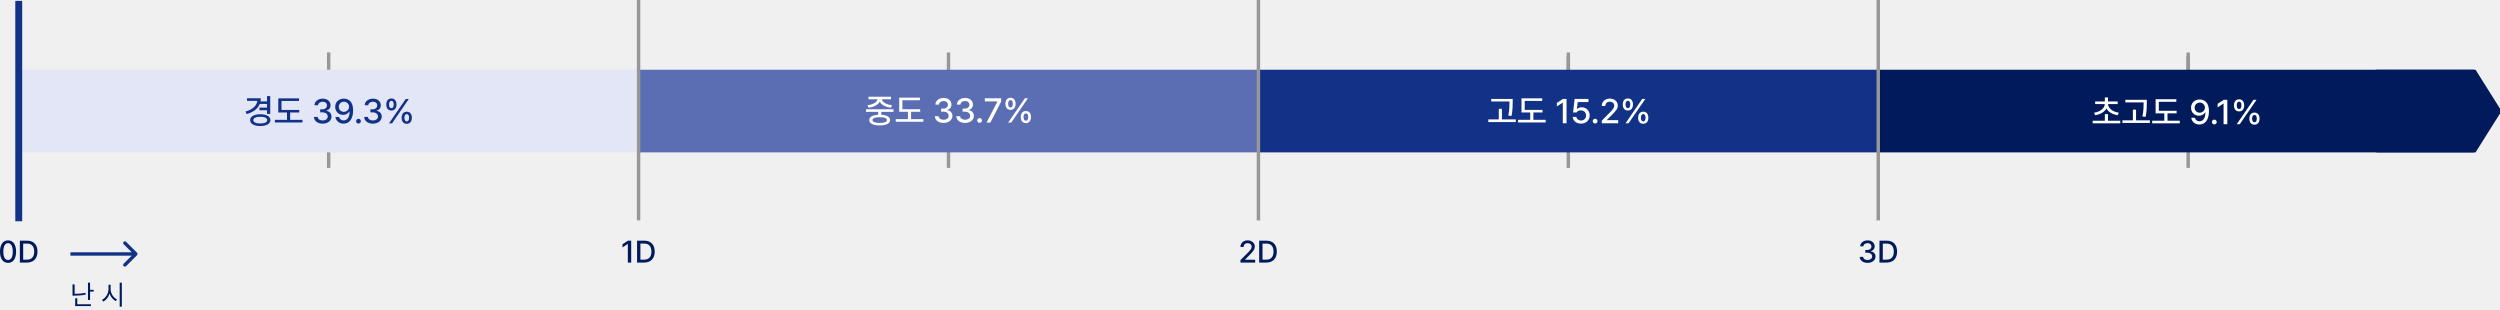
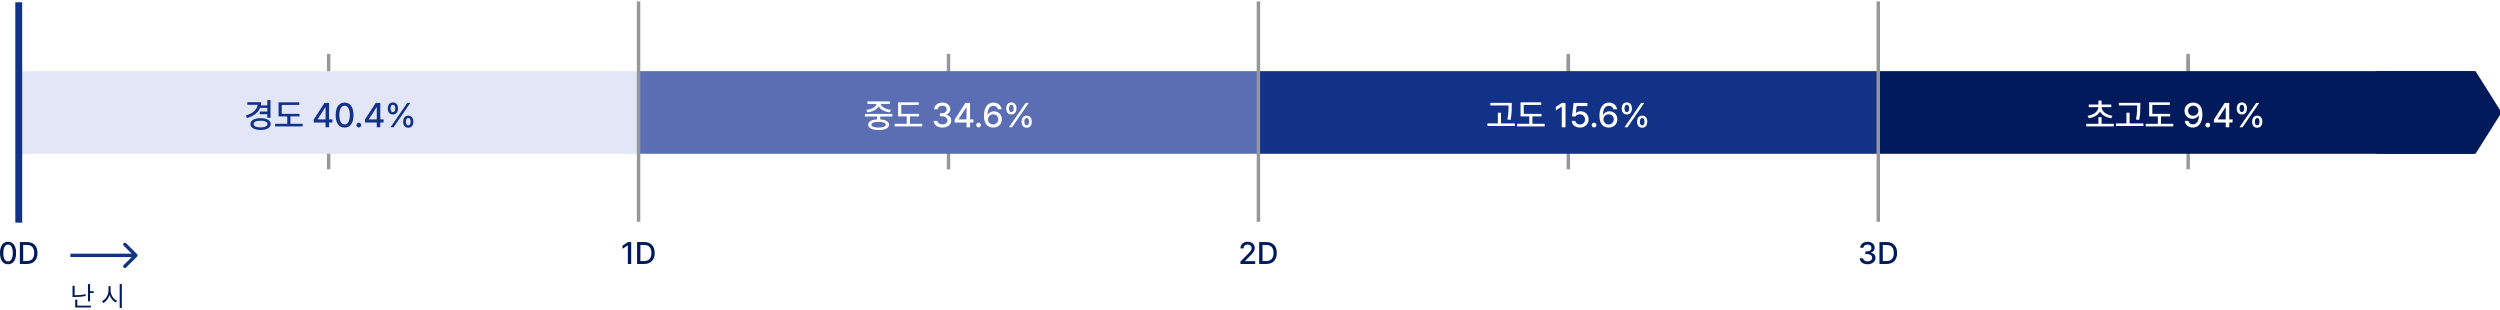
- <svg xmlns="http://www.w3.org/2000/svg" width="727px" height="90px" viewBox="0 0 727 90" version="1.1">
-   <g id="astigmatism" stroke="none" stroke-width="1" fill="none" fill-rule="evenodd">
-     <g id="AGE_80_89" transform="translate(0, -0)">
-       <path d="M21.709,82.708 L21.091,82.708 L21.091,85.971 L21.646,85.971 C22.699,85.971 23.755,85.904 24.932,85.658 L24.862,85.149 C23.727,85.384 22.703,85.447 21.709,85.447 L21.709,82.708 Z M21.865,89.006 L26.442,89.006 L26.442,88.49 L22.476,88.49 L22.476,86.737 L21.865,86.737 L21.865,89.006 Z M25.582,87.23 L26.192,87.23 L26.192,84.805 L27.24,84.805 L27.24,84.273 L26.192,84.273 L26.192,82.208 L25.582,82.208 L25.582,87.23 Z" id="Shape" fill="#001A5B" fill-rule="nonzero" />
-       <path d="M32.161,84.07 L32.161,82.802 L31.551,82.802 L31.551,84.07 C31.543,85.388 30.686,86.718 29.65,87.191 L30.041,87.707 C30.854,87.297 31.539,86.417 31.86,85.368 C32.192,86.358 32.877,87.183 33.671,87.567 L34.046,87.082 C33.021,86.616 32.157,85.341 32.161,84.07 Z M34.805,89.17 L35.423,89.17 L35.423,82.2 L34.805,82.2 L34.805,89.17 Z" id="Shape" fill="#001A5B" fill-rule="nonzero" />
-       <path d="M2.341,76.445 C3.815,76.445 4.678,75.257 4.682,73.171 C4.678,71.098 3.802,69.897 2.341,69.897 C0.876,69.897 -1.73433206e-14,71.098 -1.73433206e-14,73.171 C-1.73433206e-14,75.257 0.867,76.445 2.341,76.445 Z M0.968,73.171 C0.968,71.587 1.483,70.72 2.341,70.715 C3.195,70.72 3.714,71.587 3.714,73.171 C3.714,74.76 3.199,75.609 2.341,75.609 C1.479,75.609 0.964,74.76 0.968,73.171 Z" id="Shape" fill="#001A5B" fill-rule="nonzero" />
-       <path d="M7.842,76.357 C9.782,76.357 10.9,75.151 10.905,73.162 C10.9,71.177 9.782,69.985 7.903,69.985 L5.774,69.985 L5.774,76.357 L7.842,76.357 Z M6.742,75.512 L6.742,70.83 L7.842,70.83 C9.232,70.83 9.945,71.661 9.945,73.162 C9.945,74.667 9.232,75.508 7.789,75.512 L6.742,75.512 Z" id="Shape" fill="#001A5B" fill-rule="nonzero" />
-       <polygon id="Path" fill="#001A5B" fill-rule="nonzero" points="183.552 69.985 182.602 69.985 181.018 71.023 181.018 71.948 182.541 70.953 182.576 70.953 182.576 76.357 183.552 76.357" />
-       <path d="M187.328,76.357 C189.269,76.357 190.387,75.151 190.392,73.162 C190.387,71.177 189.269,69.985 187.39,69.985 L185.26,69.985 L185.26,76.357 L187.328,76.357 Z M186.228,75.512 L186.228,70.83 L187.328,70.83 C188.719,70.83 189.432,71.661 189.432,73.162 C189.432,74.667 188.719,75.508 187.275,75.512 L186.228,75.512 Z" id="Shape" fill="#001A5B" fill-rule="nonzero" />
-       <path d="M360.72,76.357 L365.007,76.357 L365.007,75.53 L362.067,75.53 L362.067,75.477 L363.36,74.165 C364.557,72.991 364.891,72.423 364.9,71.71 C364.891,70.676 364.042,69.897 362.815,69.897 C361.6,69.897 360.712,70.667 360.72,71.833 L361.635,71.833 C361.64,71.155 362.089,70.707 362.798,70.707 C363.466,70.707 363.976,71.107 363.976,71.736 C363.976,72.295 363.629,72.7 362.929,73.426 L360.72,75.653 L360.72,76.357 Z" id="Path" fill="#001A5B" fill-rule="nonzero" />
-       <path d="M368.236,76.357 C370.177,76.357 371.294,75.151 371.299,73.162 C371.294,71.177 370.177,69.985 368.298,69.985 L366.168,69.985 L366.168,76.357 L368.236,76.357 Z M367.137,75.512 L367.137,70.83 L368.236,70.83 C369.627,70.83 370.34,71.661 370.34,73.162 C370.34,74.667 369.627,75.508 368.183,75.512 L367.137,75.512 Z" id="Shape" fill="#001A5B" fill-rule="nonzero" />
-       <path d="M543.097,76.445 C544.418,76.445 545.4,75.666 545.395,74.606 C545.4,73.8 544.893,73.215 544.022,73.092 L544.022,73.048 C544.709,72.876 545.157,72.357 545.148,71.631 C545.157,70.689 544.369,69.897 543.115,69.897 C541.927,69.897 540.967,70.601 540.941,71.639 L541.875,71.639 C541.897,71.063 542.469,70.707 543.106,70.707 C543.779,70.707 544.215,71.103 544.215,71.684 C544.215,72.295 543.709,72.7 542.983,72.696 L542.437,72.696 L542.437,73.488 L542.983,73.488 C543.895,73.492 544.418,73.941 544.418,74.57 C544.418,75.191 543.859,75.609 543.088,75.609 C542.376,75.609 541.822,75.252 541.787,74.694 L540.8,74.694 C540.84,75.736 541.778,76.445 543.097,76.445 Z" id="Path" fill="#001A5B" fill-rule="nonzero" />
-       <path d="M548.616,76.357 C550.557,76.357 551.674,75.151 551.679,73.162 C551.674,71.177 550.557,69.985 548.678,69.985 L546.548,69.985 L546.548,76.357 L548.616,76.357 Z M547.515,75.512 L547.515,70.83 L548.616,70.83 C550.007,70.83 550.72,71.661 550.72,73.162 C550.72,74.667 550.007,75.508 548.563,75.512 L547.515,75.512 Z" id="Shape" fill="#001A5B" fill-rule="nonzero" />
-       <polygon id="Path" fill="#979797" points="95.076 48.826 95.076 15.263 96.077 15.263 96.077 48.826" />
-       <polygon id="Path" fill="#979797" points="275.323 48.826 275.323 15.263 276.325 15.263 276.325 48.826" />
-       <polygon id="Path" fill="#979797" points="455.571 48.826 455.571 15.263 456.572 15.263 456.572 48.826" />
-       <polygon id="Path" fill="#979797" points="635.819 48.826 635.819 15.263 636.82 15.263 636.82 48.826" />
-       <polygon id="Path" fill="#979797" points="456.572 37.303 456.572 16.274 455.571 16.274 455.571 37.303" />
-       <polygon id="Path" fill="#979797" points="636.82 37.303 636.82 16.274 635.819 16.274 635.819 37.303" />
-       <rect id="Rectangle" fill="#001A5B" fill-rule="nonzero" x="546.196" y="20.28" width="173.238" height="24.033" />
-       <path d="M616.566,35.103 L613.008,35.103 L613.008,33.196 L612.088,33.196 L612.088,35.103 L608.548,35.103 L608.548,35.866 L616.566,35.866 L616.566,35.103 Z M608.939,32.776 L609.291,33.499 C610.758,33.269 611.975,32.575 612.543,31.553 C613.115,32.575 614.337,33.269 615.804,33.499 L616.156,32.776 C614.356,32.511 613.061,31.494 613.017,30.262 L615.823,30.262 L615.823,29.509 L613.008,29.509 L613.008,28.336 L612.088,28.336 L612.088,29.509 L609.271,29.509 L609.271,30.262 L612.078,30.262 C612.034,31.494 610.738,32.511 608.939,32.776 Z" id="Shape" fill="#FFFFFF" fill-rule="nonzero" />
-       <path d="M624.292,29.02 L618.043,29.02 L618.043,29.773 L623.364,29.773 L623.364,29.881 C623.359,30.932 623.359,32.174 623.021,33.871 L623.96,33.969 C624.287,32.174 624.287,30.962 624.292,29.881 L624.292,29.02 Z M617.202,35.758 L625.192,35.758 L625.192,34.986 L621.163,34.986 L621.163,31.895 L620.243,31.895 L620.243,34.986 L617.202,34.986 L617.202,35.758 Z" id="Shape" fill="#FFFFFF" fill-rule="nonzero" />
-       <polygon id="Path" fill="#FFFFFF" fill-rule="nonzero" points="632.957 32.218 627.784 32.218 627.784 29.607 632.878 29.607 632.878 28.854 626.855 28.854 626.855 32.961 629.387 32.961 629.387 35.103 625.857 35.103 625.857 35.866 633.876 35.866 633.876 35.103 630.306 35.103 630.306 32.961 632.957 32.961" />
-       <path d="M639.694,28.932 C638.154,28.923 637.152,29.979 637.152,31.328 C637.152,32.683 638.169,33.656 639.44,33.656 C640.203,33.656 640.868,33.294 641.249,32.697 L641.337,32.697 C641.327,34.316 640.687,35.264 639.596,35.269 C638.883,35.264 638.423,34.849 638.276,34.252 L637.211,34.252 C637.382,35.401 638.291,36.208 639.596,36.208 C641.293,36.208 642.364,34.8 642.364,32.316 C642.359,29.724 640.995,28.942 639.694,28.932 Z M638.198,31.309 C638.193,30.497 638.839,29.832 639.694,29.832 C640.559,29.832 641.19,30.531 641.19,31.299 C641.19,32.081 640.53,32.78 639.675,32.776 C638.814,32.78 638.203,32.13 638.198,31.309 Z" id="Shape" fill="#FFFFFF" fill-rule="nonzero" />
-       <path d="M643.929,36.179 C644.306,36.174 644.618,35.866 644.623,35.484 C644.618,35.103 644.306,34.79 643.929,34.79 C643.547,34.79 643.229,35.103 643.234,35.484 C643.229,35.866 643.547,36.174 643.929,36.179 Z" id="Path" fill="#FFFFFF" fill-rule="nonzero" />
-       <polygon id="Path" fill="#FFFFFF" fill-rule="nonzero" points="647.703 29.03 646.647 29.03 644.887 30.184 644.887 31.211 646.579 30.106 646.618 30.106 646.618 36.11 647.703 36.11" />
-       <path d="M651.126,32.394 C652.079,32.404 652.608,31.69 652.613,30.634 C652.608,29.597 652.099,28.879 651.126,28.883 C650.183,28.879 649.63,29.597 649.64,30.634 C649.63,31.685 650.158,32.404 651.126,32.394 Z M650.442,36.11 L651.331,36.11 L656.192,29.03 L655.302,29.03 L650.442,36.11 Z M650.442,30.634 C650.446,30.003 650.671,29.578 651.126,29.568 C651.601,29.563 651.801,29.998 651.801,30.634 C651.801,31.284 651.586,31.705 651.126,31.71 C650.671,31.705 650.446,31.284 650.442,30.634 Z M654.109,34.497 C654.104,35.538 654.632,36.257 655.595,36.257 C656.548,36.257 657.077,35.543 657.081,34.497 C657.077,33.45 656.563,32.732 655.595,32.736 C654.652,32.732 654.104,33.45 654.109,34.497 Z M654.91,34.497 C654.915,33.856 655.145,33.431 655.595,33.421 C656.07,33.421 656.27,33.851 656.27,34.497 C656.27,35.137 656.055,35.563 655.595,35.563 C655.14,35.563 654.915,35.137 654.91,34.497 Z" id="Shape" fill="#FFFFFF" fill-rule="nonzero" />
-       <rect id="Rectangle" fill="#113287" fill-rule="nonzero" x="365.948" y="20.28" width="180.248" height="24.033" />
-       <path d="M439.893,28.761 L433.644,28.761 L433.644,29.514 L438.963,29.514 L438.963,29.622 C438.958,30.673 438.958,31.915 438.621,33.612 L439.56,33.709 C439.888,31.915 439.888,30.702 439.893,29.622 L439.893,28.761 Z M432.803,35.499 L440.792,35.499 L440.792,34.726 L436.763,34.726 L436.763,31.636 L435.844,31.636 L435.844,34.726 L432.803,34.726 L432.803,35.499 Z" id="Shape" fill="#FFFFFF" fill-rule="nonzero" />
-       <polygon id="Path" fill="#FFFFFF" fill-rule="nonzero" points="448.556 31.959 443.383 31.959 443.383 29.348 448.478 29.348 448.478 28.595 442.454 28.595 442.454 32.702 444.988 32.702 444.988 34.844 441.457 34.844 441.457 35.607 449.476 35.607 449.476 34.844 445.907 34.844 445.907 32.702 448.556 32.702" />
-       <polygon id="Path" fill="#FFFFFF" fill-rule="nonzero" points="455.549 28.771 454.493 28.771 452.732 29.925 452.732 30.952 454.424 29.847 454.464 29.847 454.464 35.851 455.549 35.851" />
-       <path d="M459.754,35.949 C461.23,35.949 462.276,34.947 462.276,33.553 C462.276,32.189 461.294,31.201 459.959,31.196 C459.421,31.201 458.923,31.392 458.629,31.675 L458.56,31.675 L458.796,29.69 L461.915,29.69 L461.915,28.771 L457.905,28.771 L457.446,32.712 L458.463,32.712 C458.702,32.277 459.138,32.086 459.705,32.086 C460.595,32.096 461.23,32.722 461.23,33.582 C461.23,34.423 460.614,35.044 459.754,35.049 C459.04,35.044 458.463,34.604 458.404,34.003 L457.358,34.003 C457.407,35.132 458.414,35.949 459.754,35.949 Z" id="Path" fill="#FFFFFF" fill-rule="nonzero" />
-       <path d="M463.86,35.92 C464.237,35.915 464.55,35.607 464.555,35.225 C464.55,34.844 464.237,34.531 463.86,34.531 C463.479,34.531 463.162,34.844 463.167,35.225 C463.162,35.607 463.479,35.915 463.86,35.92 Z" id="Path" fill="#FFFFFF" fill-rule="nonzero" />
-       <path d="M465.807,35.851 L470.57,35.851 L470.57,34.932 L467.303,34.932 L467.303,34.873 L468.74,33.416 C470.07,32.111 470.443,31.48 470.452,30.688 C470.443,29.539 469.498,28.673 468.134,28.673 C466.785,28.673 465.797,29.529 465.807,30.825 L466.824,30.825 C466.829,30.072 467.327,29.573 468.114,29.573 C468.858,29.573 469.425,30.018 469.425,30.717 C469.425,31.338 469.039,31.788 468.262,32.595 L465.807,35.069 L465.807,35.851 Z" id="Path" fill="#FFFFFF" fill-rule="nonzero" />
-       <path d="M473.386,32.135 C474.339,32.145 474.868,31.431 474.872,30.375 C474.868,29.338 474.359,28.619 473.386,28.624 C472.442,28.619 471.89,29.338 471.9,30.375 C471.89,31.426 472.417,32.145 473.386,32.135 Z M472.701,35.851 L473.591,35.851 L478.452,28.771 L477.561,28.771 L472.701,35.851 Z M472.701,30.375 C472.706,29.744 472.931,29.319 473.386,29.309 C473.86,29.304 474.061,29.739 474.061,30.375 C474.061,31.025 473.845,31.446 473.386,31.451 C472.931,31.446 472.706,31.025 472.701,30.375 Z M476.369,34.238 C476.364,35.279 476.891,35.998 477.855,35.998 C478.808,35.998 479.336,35.284 479.341,34.238 C479.336,33.191 478.823,32.472 477.855,32.477 C476.911,32.472 476.364,33.191 476.369,34.238 Z M477.17,34.238 C477.175,33.597 477.405,33.172 477.855,33.162 C478.329,33.162 478.53,33.592 478.53,34.238 C478.53,34.878 478.314,35.303 477.855,35.303 C477.4,35.303 477.175,34.878 477.17,34.238 Z" id="Shape" fill="#FFFFFF" fill-rule="nonzero" />
-       <rect id="Rectangle" fill="#5B6EB4" fill-rule="nonzero" x="185.7" y="20.28" width="180.248" height="24.033" />
-       <path d="M259.825,31.783 L251.836,31.783 L251.836,32.536 L255.366,32.536 L255.366,33.377 C253.738,33.46 252.784,34.003 252.784,34.922 C252.784,35.915 253.919,36.472 255.826,36.467 C257.708,36.472 258.843,35.915 258.848,34.922 C258.843,34.003 257.889,33.465 256.285,33.377 L256.285,32.536 L259.825,32.536 L259.825,31.783 Z M252.257,30.59 L252.579,31.323 C254.1,31.147 255.347,30.507 255.831,29.578 C256.305,30.507 257.562,31.147 259.082,31.323 L259.414,30.59 C257.811,30.429 256.579,29.72 256.451,28.869 L259.112,28.869 L259.112,28.126 L252.569,28.126 L252.569,28.869 L255.2,28.869 C255.072,29.715 253.831,30.429 252.257,30.59 Z M253.724,34.922 C253.719,34.379 254.486,34.086 255.826,34.081 C257.146,34.086 257.918,34.379 257.918,34.922 C257.918,35.455 257.146,35.763 255.826,35.753 C254.486,35.763 253.719,35.455 253.724,34.922 Z" id="Shape" fill="#FFFFFF" fill-rule="nonzero" />
-       <polygon id="Path" fill="#FFFFFF" fill-rule="nonzero" points="267.59 31.763 262.417 31.763 262.417 29.152 267.512 29.152 267.512 28.399 261.488 28.399 261.488 32.507 264.021 32.507 264.021 34.648 260.491 34.648 260.491 35.411 268.509 35.411 268.509 34.648 264.94 34.648 264.94 32.507 267.59 32.507" />
-       <path d="M274.406,35.753 C275.873,35.753 276.964,34.888 276.959,33.709 C276.964,32.815 276.401,32.164 275.432,32.027 L275.432,31.979 C276.196,31.788 276.694,31.211 276.684,30.404 C276.694,29.358 275.819,28.478 274.426,28.478 C273.105,28.478 272.04,29.26 272.01,30.414 L273.047,30.414 C273.071,29.773 273.707,29.377 274.416,29.377 C275.164,29.377 275.648,29.817 275.648,30.463 C275.648,31.142 275.086,31.592 274.279,31.587 L273.673,31.587 L273.673,32.467 L274.279,32.467 C275.291,32.472 275.873,32.971 275.873,33.67 C275.873,34.36 275.252,34.824 274.396,34.824 C273.604,34.824 272.988,34.428 272.949,33.807 L271.854,33.807 C271.898,34.966 272.939,35.753 274.406,35.753 Z" id="Path" fill="#FFFFFF" fill-rule="nonzero" />
-       <path d="M280.655,35.753 C282.122,35.753 283.212,34.888 283.207,33.709 C283.212,32.815 282.649,32.164 281.682,32.027 L281.682,31.979 C282.444,31.788 282.943,31.211 282.934,30.404 C282.943,29.358 282.068,28.478 280.675,28.478 C279.354,28.478 278.288,29.26 278.259,30.414 L279.296,30.414 C279.32,29.773 279.956,29.377 280.665,29.377 C281.413,29.377 281.896,29.817 281.896,30.463 C281.896,31.142 281.335,31.592 280.527,31.587 L279.922,31.587 L279.922,32.467 L280.527,32.467 C281.54,32.472 282.122,32.971 282.122,33.67 C282.122,34.36 281.501,34.824 280.645,34.824 C279.853,34.824 279.237,34.428 279.198,33.807 L278.102,33.807 C278.146,34.966 279.188,35.753 280.655,35.753 Z" id="Path" fill="#FFFFFF" fill-rule="nonzero" />
-       <path d="M284.869,35.724 C285.246,35.719 285.559,35.411 285.564,35.03 C285.559,34.648 285.246,34.335 284.869,34.335 C284.488,34.335 284.17,34.648 284.175,35.03 C284.17,35.411 284.488,35.719 284.869,35.724 Z" id="Path" fill="#FFFFFF" fill-rule="nonzero" />
-       <polygon id="Path" fill="#FFFFFF" fill-rule="nonzero" points="286.874 35.655 287.999 35.655 291.148 29.534 291.148 28.575 286.386 28.575 286.386 29.495 290.033 29.495 290.033 29.553" />
-       <path d="M293.857,31.939 C294.81,31.949 295.338,31.235 295.343,30.179 C295.338,29.143 294.829,28.424 293.857,28.429 C292.912,28.424 292.361,29.143 292.37,30.179 C292.361,31.23 292.888,31.949 293.857,31.939 Z M293.172,35.655 L294.062,35.655 L298.922,28.575 L298.033,28.575 L293.172,35.655 Z M293.172,30.179 C293.177,29.548 293.402,29.123 293.857,29.113 C294.33,29.108 294.532,29.544 294.532,30.179 C294.532,30.829 294.316,31.25 293.857,31.255 C293.402,31.25 293.177,30.829 293.172,30.179 Z M296.839,34.042 C296.834,35.083 297.363,35.802 298.326,35.802 C299.279,35.802 299.807,35.088 299.812,34.042 C299.807,32.996 299.294,32.277 298.326,32.282 C297.382,32.277 296.834,32.996 296.839,34.042 Z M297.641,34.042 C297.646,33.401 297.875,32.976 298.326,32.966 C298.8,32.966 299.001,33.396 299.001,34.042 C299.001,34.682 298.786,35.108 298.326,35.108 C297.871,35.108 297.646,34.682 297.641,34.042 Z" id="Shape" fill="#FFFFFF" fill-rule="nonzero" />
-       <rect id="Rectangle" fill="#E2E6F6" fill-rule="nonzero" x="5.452" y="20.28" width="180.248" height="24.033" />
-       <path d="M78.58,27.94 L77.651,27.94 L77.651,29.495 L75.749,29.495 C75.808,29.201 75.842,28.888 75.842,28.566 L71.833,28.566 L71.833,29.328 L74.835,29.328 C74.669,30.742 73.456,31.856 71.383,32.448 L71.754,33.172 C73.652,32.629 74.967,31.636 75.534,30.228 L77.651,30.228 L77.651,31.294 L75.441,31.294 L75.441,32.057 L77.651,32.057 L77.651,33.123 L78.58,33.123 L78.58,27.94 Z M72.742,34.932 C72.742,35.998 73.896,36.653 75.695,36.653 C77.47,36.653 78.634,35.998 78.639,34.932 C78.634,33.871 77.47,33.225 75.695,33.22 C73.896,33.225 72.742,33.871 72.742,34.932 Z M73.661,34.932 C73.661,34.306 74.444,33.949 75.695,33.954 C76.923,33.949 77.705,34.306 77.71,34.932 C77.705,35.548 76.923,35.905 75.695,35.91 C74.444,35.905 73.661,35.548 73.661,34.932 Z" id="Shape" fill="#113287" fill-rule="nonzero" />
-       <polygon id="Path" fill="#113287" fill-rule="nonzero" points="87.029 31.969 81.856 31.969 81.856 29.358 86.951 29.358 86.951 28.605 80.927 28.605 80.927 32.712 83.46 32.712 83.46 34.854 79.93 34.854 79.93 35.616 87.949 35.616 87.949 34.854 84.379 34.854 84.379 32.712 87.029 32.712" />
-       <path d="M93.845,35.959 C95.312,35.959 96.403,35.093 96.398,33.915 C96.403,33.02 95.84,32.37 94.872,32.233 L94.872,32.184 C95.635,31.993 96.134,31.416 96.124,30.609 C96.134,29.563 95.258,28.683 93.865,28.683 C92.545,28.683 91.479,29.465 91.449,30.619 L92.486,30.619 C92.51,29.979 93.146,29.583 93.855,29.583 C94.603,29.583 95.087,30.023 95.087,30.668 C95.087,31.348 94.525,31.798 93.718,31.793 L93.112,31.793 L93.112,32.673 L93.718,32.673 C94.73,32.678 95.312,33.176 95.312,33.876 C95.312,34.565 94.691,35.03 93.836,35.03 C93.043,35.03 92.427,34.634 92.388,34.013 L91.293,34.013 C91.337,35.171 92.378,35.959 93.845,35.959 Z" id="Path" fill="#113287" fill-rule="nonzero" />
-       <path d="M100.016,28.683 C98.476,28.673 97.473,29.729 97.473,31.079 C97.473,32.433 98.49,33.406 99.762,33.406 C100.524,33.406 101.189,33.044 101.57,32.448 L101.659,32.448 C101.649,34.066 101.009,35.015 99.918,35.02 C99.204,35.015 98.745,34.599 98.598,34.003 L97.532,34.003 C97.703,35.152 98.613,35.959 99.918,35.959 C101.615,35.959 102.686,34.55 102.686,32.067 C102.681,29.475 101.316,28.693 100.016,28.683 Z M98.52,31.059 C98.515,30.248 99.16,29.583 100.016,29.583 C100.882,29.583 101.512,30.282 101.512,31.05 C101.512,31.832 100.852,32.531 99.996,32.526 C99.136,32.531 98.525,31.881 98.52,31.059 Z" id="Shape" fill="#113287" fill-rule="nonzero" />
-       <path d="M104.25,35.929 C104.627,35.924 104.94,35.616 104.944,35.235 C104.94,34.854 104.627,34.541 104.25,34.541 C103.869,34.541 103.551,34.854 103.556,35.235 C103.551,35.616 103.869,35.924 104.25,35.929 Z" id="Path" fill="#113287" fill-rule="nonzero" />
-       <path d="M108.455,35.959 C109.922,35.959 111.012,35.093 111.007,33.915 C111.012,33.02 110.451,32.37 109.482,32.233 L109.482,32.184 C110.244,31.993 110.743,31.416 110.734,30.609 C110.743,29.563 109.868,28.683 108.475,28.683 C107.154,28.683 106.089,29.465 106.06,30.619 L107.096,30.619 C107.12,29.979 107.756,29.583 108.465,29.583 C109.213,29.583 109.698,30.023 109.698,30.668 C109.698,31.348 109.135,31.798 108.328,31.793 L107.722,31.793 L107.722,32.673 L108.328,32.673 C109.34,32.678 109.922,33.176 109.922,33.876 C109.922,34.565 109.301,35.03 108.446,35.03 C107.654,35.03 107.037,34.634 106.998,34.013 L105.902,34.013 C105.946,35.171 106.988,35.959 108.455,35.959 Z" id="Path" fill="#113287" fill-rule="nonzero" />
-       <path d="M113.814,32.145 C114.768,32.155 115.295,31.441 115.3,30.385 C115.295,29.348 114.788,28.629 113.814,28.634 C112.871,28.629 112.318,29.348 112.328,30.385 C112.318,31.436 112.846,32.155 113.814,32.145 Z M113.129,35.861 L114.02,35.861 L118.879,28.781 L117.99,28.781 L113.129,35.861 Z M113.129,30.385 C113.134,29.754 113.36,29.328 113.814,29.319 C114.289,29.314 114.489,29.749 114.489,30.385 C114.489,31.035 114.274,31.455 113.814,31.46 C113.36,31.455 113.134,31.035 113.129,30.385 Z M116.796,34.247 C116.792,35.289 117.32,36.007 118.283,36.007 C119.237,36.007 119.764,35.294 119.769,34.247 C119.764,33.201 119.252,32.482 118.283,32.487 C117.339,32.482 116.792,33.201 116.796,34.247 Z M117.598,34.247 C117.603,33.607 117.834,33.181 118.283,33.172 C118.757,33.172 118.958,33.602 118.958,34.247 C118.958,34.888 118.743,35.313 118.283,35.313 C117.829,35.313 117.603,34.888 117.598,34.247 Z" id="Shape" fill="#113287" fill-rule="nonzero" />
-       <polygon id="Path" fill="#113287" points="4.451 64.34 4.451 0.252 6.454 0.252 6.454 64.34" />
-       <polygon id="Path" fill="#979797" points="185.199 64.088 185.199 1.0013766e-07 186.201 3.55760423e-15 186.201 64.088" />
-       <polygon id="Path" fill="#979797" points="365.447 64.088 365.447 1.0013766e-07 366.449 3.55760423e-15 366.449 64.088" />
-       <polygon id="Path" fill="#979797" points="545.695 64.088 545.695 1.0013766e-07 546.696 3.55760423e-15 546.696 64.088" />
-       <path d="M36.667,70.313 L39.853,73.499 C40.049,73.695 40.049,74.012 39.853,74.207 L36.667,77.394 C36.471,77.589 36.154,77.589 35.959,77.394 C35.763,77.198 35.763,76.881 35.959,76.686 L38.29,74.354 L20.473,74.354 L20.473,73.353 L38.29,73.353 L35.959,71.021 C35.763,70.825 35.763,70.508 35.959,70.313 C36.154,70.117 36.471,70.117 36.667,70.313 Z" id="Path" fill="#113287" />
-       <polygon id="Path" fill="#001A5B" fill-rule="nonzero" points="719.889 20.28 691.042 20.28 691.042 44.313 719.889 44.313 727.445 32.296" />
-     </g>
+ <svg xmlns="http://www.w3.org/2000/svg" width="727" height="90" viewBox="0 0 727 90" fill="none">
+   <rect width="727" height="90" fill="#727272" />
+   <path d="M-1401 -1753C-1401 -1754.1 -1400.1 -1755 -1399 -1755H1914C1915.1 -1755 1916 -1754.1 1916 -1753V217C1916 218.105 1915.1 219 1914 219H-1399C-1400.1 219 -1401 218.105 -1401 217V-1753Z" fill="white" />
+   <g clip-path="url(#clip0_1814_2379)">
+     <path d="M21.709 83.114H21.091V86.376H21.646C22.699 86.376 23.755 86.31 24.932 86.064L24.862 85.555C23.727 85.79 22.703 85.852 21.709 85.852V83.114ZM21.866 89.412H26.442V88.896H22.476V87.143H21.866V89.412ZM25.582 87.636H26.192V85.211H27.24V84.679H26.192V82.614H25.582V87.636Z" fill="#001A5B" />
+     <path d="M32.161 84.475V83.208H31.551V84.475C31.543 85.794 30.686 87.124 29.65 87.597L30.041 88.113C30.854 87.703 31.539 86.823 31.86 85.774C32.192 86.764 32.877 87.589 33.671 87.972L34.046 87.487C33.021 87.022 32.157 85.747 32.161 84.475ZM34.805 89.576H35.423V82.606H34.805V89.576Z" fill="#001A5B" />
+     <path d="M2.341 76.851C3.815 76.851 4.678 75.663 4.682 73.577C4.678 71.504 3.802 70.303 2.341 70.303C0.876 70.303 0 71.504 0 73.577C0 75.663 0.867 76.851 2.341 76.851ZM0.968 73.577C0.968 71.993 1.483 71.126 2.341 71.121C3.195 71.126 3.714 71.993 3.714 73.577C3.714 75.165 3.199 76.015 2.341 76.015C1.479 76.015 0.964 75.165 0.968 73.577Z" fill="#001A5B" />
+     <path d="M7.842 76.763C9.782 76.763 10.9 75.557 10.905 73.568C10.9 71.583 9.782 70.391 7.903 70.391H5.774V76.763H7.842ZM6.742 75.918V71.236H7.842C9.232 71.236 9.945 72.067 9.945 73.568C9.945 75.073 9.232 75.913 7.789 75.918H6.742Z" fill="#001A5B" />
+     <path d="M183.552 70.391H182.602L181.018 71.429V72.353L182.541 71.359H182.576V76.763H183.552V70.391Z" fill="#001A5B" />
+     <path d="M187.328 76.763C189.269 76.763 190.387 75.557 190.392 73.568C190.387 71.583 189.269 70.391 187.39 70.391H185.26V76.763H187.328ZM186.228 75.918V71.236H187.328C188.719 71.236 189.432 72.067 189.432 73.568C189.432 75.073 188.719 75.913 187.275 75.918H186.228Z" fill="#001A5B" />
+     <path d="M360.72 76.763H365.007V75.936H362.067V75.883L363.36 74.571C364.557 73.396 364.891 72.829 364.9 72.116C364.891 71.082 364.042 70.303 362.815 70.303C361.6 70.303 360.712 71.073 360.72 72.239H361.635C361.64 71.561 362.089 71.112 362.798 71.112C363.466 71.112 363.976 71.513 363.976 72.142C363.976 72.701 363.629 73.106 362.929 73.832L360.72 76.059V76.763Z" fill="#001A5B" />
+     <path d="M368.236 76.763C370.177 76.763 371.294 75.557 371.299 73.568C371.294 71.583 370.177 70.391 368.298 70.391H366.168V76.763H368.236ZM367.137 75.918V71.236H368.236C369.627 71.236 370.34 72.067 370.34 73.568C370.34 75.073 369.627 75.913 368.183 75.918H367.137Z" fill="#001A5B" />
+     <path d="M543.097 76.851C544.418 76.851 545.4 76.072 545.395 75.011C545.4 74.206 544.893 73.621 544.022 73.498V73.454C544.709 73.282 545.157 72.763 545.148 72.037C545.157 71.095 544.369 70.303 543.115 70.303C541.927 70.303 540.968 71.007 540.942 72.045H541.875C541.897 71.469 542.469 71.112 543.107 71.112C543.779 71.112 544.215 71.508 544.215 72.089C544.215 72.701 543.709 73.106 542.983 73.102H542.438V73.894H542.983C543.895 73.898 544.418 74.347 544.418 74.976C544.418 75.597 543.859 76.015 543.088 76.015C542.376 76.015 541.822 75.658 541.787 75.099H540.8C540.84 76.142 541.778 76.851 543.097 76.851Z" fill="#001A5B" />
+     <path d="M548.616 76.763C550.557 76.763 551.674 75.557 551.679 73.568C551.674 71.583 550.557 70.391 548.678 70.391H546.548V76.763H548.616ZM547.515 75.918V71.236H548.616C550.007 71.236 550.72 72.067 550.72 73.568C550.72 75.073 550.007 75.913 548.563 75.918H547.515Z" fill="#001A5B" />
+     <path fill-rule="evenodd" clip-rule="evenodd" d="M95.076 49.232V15.669H96.077V49.232H95.076Z" fill="#979797" />
+     <path fill-rule="evenodd" clip-rule="evenodd" d="M275.323 49.232V15.669H276.325V49.232H275.323Z" fill="#979797" />
+     <path fill-rule="evenodd" clip-rule="evenodd" d="M455.571 49.232V15.669H456.572V49.232H455.571Z" fill="#979797" />
+     <path fill-rule="evenodd" clip-rule="evenodd" d="M635.819 49.232V15.669H636.82V49.232H635.819Z" fill="#979797" />
+     <path fill-rule="evenodd" clip-rule="evenodd" d="M456.572 37.709V16.68H455.571V37.709H456.572Z" fill="#979797" />
+     <path fill-rule="evenodd" clip-rule="evenodd" d="M636.82 37.709V16.68H635.819V37.709H636.82Z" fill="#979797" />
+     <path d="M719.434 20.686H546.196V44.719H719.434V20.686Z" fill="#001A5B" />
+     <path d="M546.196 20.686H365.948V44.719H546.196V20.686Z" fill="#113287" />
+     <path d="M365.948 20.686H185.7V44.719H365.948V20.686Z" fill="#5B6EB4" />
+     <path d="M185.7 20.686H5.452V44.719H185.7V20.686Z" fill="#E2E6F6" />
+     <path fill-rule="evenodd" clip-rule="evenodd" d="M4.451 64.746V0.658H6.454V64.746H4.451Z" fill="#113287" />
+     <path fill-rule="evenodd" clip-rule="evenodd" d="M185.199 64.494V0.406H186.201V64.494H185.199Z" fill="#979797" />
+     <path fill-rule="evenodd" clip-rule="evenodd" d="M365.447 64.494V0.406H366.449V64.494H365.447Z" fill="#979797" />
+     <path fill-rule="evenodd" clip-rule="evenodd" d="M545.695 64.494V0.406H546.696V64.494H545.695Z" fill="#979797" />
+     <path fill-rule="evenodd" clip-rule="evenodd" d="M36.667 70.719L39.853 73.905C40.049 74.101 40.049 74.418 39.853 74.613L36.667 77.8C36.471 77.995 36.154 77.995 35.959 77.8C35.763 77.604 35.763 77.287 35.959 77.092L38.29 74.76H20.473V73.759H38.29L35.959 71.427C35.763 71.231 35.763 70.914 35.959 70.719C36.154 70.523 36.471 70.523 36.667 70.719Z" fill="#113287" />
+     <path d="M719.889 20.686H691.042V44.719H719.889L727.445 32.702L719.889 20.686Z" fill="#001A5B" />
+     <path d="M614.697 35.994V36.756H606.689V35.994H610.225V34.09H611.143V35.994H614.697ZM607.08 33.67C608.877 33.406 610.171 32.391 610.215 31.16H607.412V30.408H610.225V29.236H611.143V30.408H613.955V31.16H611.152C611.196 32.391 612.49 33.406 614.287 33.67L613.936 34.393C612.471 34.163 611.25 33.47 610.679 32.449C610.112 33.47 608.896 34.163 607.432 34.393L607.08 33.67ZM622.412 29.92V30.779C622.407 31.858 622.407 33.069 622.08 34.861L621.143 34.764C621.479 33.069 621.479 31.829 621.484 30.779V30.672H616.172V29.92H622.412ZM615.332 36.648V35.877H618.369V32.791H619.287V35.877H623.311V36.648H615.332ZM631.064 33.113V33.855H628.418V35.994H631.982V36.756H623.975V35.994H627.5V33.855H624.971V29.754H630.986V30.506H625.898V33.113H631.064ZM637.793 29.832C639.092 29.842 640.454 30.623 640.459 33.211C640.459 35.691 639.39 37.098 637.695 37.098C636.392 37.098 635.483 36.292 635.312 35.145H636.377C636.523 35.74 636.982 36.155 637.695 36.16C638.784 36.155 639.424 35.208 639.434 33.592H639.346C638.965 34.188 638.301 34.549 637.539 34.549C636.27 34.549 635.254 33.577 635.254 32.225C635.254 30.877 636.255 29.822 637.793 29.832ZM636.299 32.205C636.304 33.025 636.914 33.675 637.773 33.67C638.628 33.675 639.287 32.977 639.287 32.195C639.287 31.429 638.657 30.73 637.793 30.73C636.938 30.73 636.294 31.395 636.299 32.205ZM642.021 37.068C641.641 37.063 641.323 36.756 641.328 36.375C641.323 35.994 641.641 35.682 642.021 35.682C642.397 35.682 642.71 35.994 642.715 36.375C642.71 36.756 642.397 37.063 642.021 37.068ZM643.809 35.623V34.754L646.934 29.93H648.262V34.715H649.229V35.623H648.262V37H647.246V35.623H643.809ZM644.941 34.715H647.246V31.209H647.168L644.941 34.656V34.715ZM651.934 33.289C650.967 33.299 650.439 32.581 650.449 31.531C650.439 30.496 650.991 29.778 651.934 29.783C652.905 29.778 653.413 30.496 653.418 31.531C653.413 32.586 652.886 33.299 651.934 33.289ZM651.25 37L656.104 29.93H656.992L652.139 37H651.25ZM651.25 31.531C651.255 32.181 651.479 32.601 651.934 32.605C652.393 32.601 652.607 32.181 652.607 31.531C652.607 30.896 652.407 30.462 651.934 30.467C651.479 30.477 651.255 30.901 651.25 31.531ZM654.912 35.389C654.907 34.344 655.454 33.626 656.396 33.631C657.363 33.626 657.876 34.344 657.881 35.389C657.876 36.434 657.349 37.147 656.396 37.147C655.435 37.147 654.907 36.429 654.912 35.389ZM655.713 35.389C655.718 36.028 655.942 36.453 656.396 36.453C656.855 36.453 657.07 36.028 657.07 35.389C657.07 34.744 656.87 34.315 656.396 34.315C655.947 34.324 655.718 34.749 655.713 35.389Z" fill="white" />
+     <path d="M439.618 29.92V30.779C439.613 31.858 439.613 33.069 439.286 34.861L438.349 34.764C438.686 33.069 438.686 31.829 438.69 30.779V30.672H433.378V29.92H439.618ZM432.538 36.648V35.877H435.575V32.791H436.493V35.877H440.517V36.648H432.538ZM448.271 33.113V33.855H445.624V35.994H449.188V36.756H441.181V35.994H444.706V33.855H442.177V29.754H448.192V30.506H443.104V33.113H448.271ZM455.253 29.93V37H454.169V31.004H454.13L452.44 32.107V31.082L454.198 29.93H455.253ZM459.452 37.098C458.114 37.098 457.108 36.282 457.06 35.154H458.104C458.163 35.755 458.739 36.194 459.452 36.199C460.312 36.194 460.927 35.574 460.927 34.734C460.927 33.875 460.292 33.25 459.403 33.24C458.837 33.24 458.402 33.431 458.163 33.865H457.147L457.606 29.93H461.61V30.848H458.495L458.261 32.83H458.329C458.622 32.547 459.12 32.356 459.657 32.352C460.99 32.356 461.972 33.343 461.972 34.705C461.972 36.097 460.927 37.098 459.452 37.098ZM463.554 37.068C463.173 37.063 462.855 36.756 462.86 36.375C462.855 35.994 463.173 35.682 463.554 35.682C463.93 35.682 464.242 35.994 464.247 36.375C464.242 36.756 463.93 37.063 463.554 37.068ZM467.792 37.098C466.483 37.088 465.116 36.312 465.116 33.699C465.121 31.238 466.186 29.832 467.88 29.832C469.184 29.832 470.087 30.643 470.253 31.766H469.188C469.047 31.189 468.593 30.774 467.88 30.77C466.786 30.774 466.151 31.722 466.151 33.318H466.229C466.615 32.718 467.279 32.366 468.046 32.361C469.306 32.366 470.321 33.333 470.321 34.685C470.321 36.058 469.311 37.107 467.792 37.098ZM466.278 34.715C466.283 35.501 466.913 36.194 467.782 36.199C468.637 36.194 469.276 35.53 469.276 34.705C469.276 33.895 468.661 33.235 467.812 33.24C466.947 33.235 466.288 33.929 466.278 34.715ZM473.085 33.289C472.118 33.299 471.591 32.581 471.601 31.531C471.591 30.496 472.143 29.778 473.085 29.783C474.057 29.778 474.564 30.496 474.569 31.531C474.564 32.586 474.037 33.299 473.085 33.289ZM472.401 37L477.255 29.93H478.144L473.29 37H472.401ZM472.401 31.531C472.406 32.181 472.631 32.601 473.085 32.605C473.544 32.601 473.759 32.181 473.759 31.531C473.759 30.896 473.559 30.462 473.085 30.467C472.631 30.477 472.406 30.901 472.401 31.531ZM476.063 35.389C476.059 34.344 476.605 33.626 477.548 33.631C478.515 33.626 479.027 34.344 479.032 35.389C479.027 36.434 478.5 37.147 477.548 37.147C476.586 37.147 476.059 36.429 476.063 35.389ZM476.864 35.389C476.869 36.028 477.094 36.453 477.548 36.453C478.007 36.453 478.222 36.028 478.222 35.389C478.222 34.744 478.021 34.315 477.548 34.315C477.099 34.324 476.869 34.749 476.864 35.389Z" fill="white" />
+     <path d="M259.501 33.133V33.885H255.966V34.725C257.567 34.812 258.52 35.35 258.524 36.268C258.52 37.259 257.387 37.815 255.507 37.81C253.603 37.815 252.47 37.259 252.47 36.268C252.47 35.35 253.422 34.808 255.048 34.725V33.885H251.522V33.133H259.501ZM251.942 31.941C253.515 31.78 254.755 31.067 254.882 30.223H252.255V29.48H258.788V30.223H256.132C256.259 31.072 257.489 31.78 259.091 31.941L258.759 32.674C257.24 32.498 255.985 31.858 255.512 30.931C255.028 31.858 253.783 32.498 252.265 32.674L251.942 31.941ZM253.407 36.268C253.402 36.8 254.169 37.107 255.507 37.098C256.825 37.107 257.597 36.8 257.597 36.268C257.597 35.726 256.825 35.433 255.507 35.428C254.169 35.433 253.402 35.726 253.407 36.268ZM267.255 33.113V33.855H264.608V35.994H268.173V36.756H260.165V35.994H263.69V33.855H261.161V29.754H267.177V30.506H262.089V33.113H267.255ZM274.062 37.098C272.597 37.098 271.557 36.312 271.513 35.154H272.606C272.646 35.774 273.261 36.17 274.052 36.17C274.906 36.17 275.526 35.706 275.526 35.018C275.526 34.319 274.945 33.821 273.935 33.816H273.329V32.938H273.935C274.74 32.942 275.302 32.493 275.302 31.814C275.302 31.17 274.818 30.73 274.071 30.73C273.363 30.73 272.729 31.126 272.704 31.766H271.669C271.698 30.613 272.763 29.832 274.081 29.832C275.473 29.832 276.347 30.711 276.337 31.756C276.347 32.562 275.849 33.138 275.087 33.328V33.377C276.054 33.514 276.615 34.163 276.61 35.057C276.615 36.233 275.526 37.098 274.062 37.098ZM277.636 35.623V34.754L280.761 29.93H282.089V34.715H283.056V35.623H282.089V37H281.073V35.623H277.636ZM278.769 34.715H281.073V31.209H280.995L278.769 34.656V34.715ZM284.569 37.068C284.188 37.063 283.871 36.756 283.876 36.375C283.871 35.994 284.188 35.682 284.569 35.682C284.945 35.682 285.258 35.994 285.263 36.375C285.258 36.756 284.945 37.063 284.569 37.068ZM288.808 37.098C287.499 37.088 286.132 36.312 286.132 33.699C286.137 31.238 287.201 29.832 288.896 29.832C290.199 29.832 291.103 30.643 291.269 31.766H290.204C290.062 31.189 289.608 30.774 288.896 30.77C287.802 30.774 287.167 31.722 287.167 33.318H287.245C287.631 32.718 288.295 32.366 289.062 32.361C290.321 32.366 291.337 33.333 291.337 34.685C291.337 36.058 290.326 37.107 288.808 37.098ZM287.294 34.715C287.299 35.501 287.929 36.194 288.798 36.199C289.652 36.194 290.292 35.53 290.292 34.705C290.292 33.895 289.677 33.235 288.827 33.24C287.963 33.235 287.304 33.929 287.294 34.715ZM294.101 33.289C293.134 33.299 292.606 32.581 292.616 31.531C292.606 30.496 293.158 29.778 294.101 29.783C295.072 29.778 295.58 30.496 295.585 31.531C295.58 32.586 295.053 33.299 294.101 33.289ZM293.417 37L298.271 29.93H299.159L294.306 37H293.417ZM293.417 31.531C293.422 32.181 293.646 32.601 294.101 32.605C294.56 32.601 294.774 32.181 294.774 31.531C294.774 30.896 294.574 30.462 294.101 30.467C293.646 30.477 293.422 30.901 293.417 31.531ZM297.079 35.389C297.074 34.344 297.621 33.626 298.563 33.631C299.53 33.626 300.043 34.344 300.048 35.389C300.043 36.434 299.516 37.147 298.563 37.147C297.602 37.147 297.074 36.429 297.079 35.389ZM297.88 35.389C297.885 36.028 298.109 36.453 298.563 36.453C299.022 36.453 299.237 36.028 299.237 35.389C299.237 34.744 299.037 34.315 298.563 34.315C298.114 34.324 297.885 34.749 297.88 35.389Z" fill="white" />
+     <path d="M78.661 29.09V34.266H77.733V33.201H75.526V32.44H77.733V31.375H75.619C75.053 32.781 73.739 33.773 71.845 34.315L71.474 33.592C73.544 33.001 74.755 31.888 74.921 30.477H71.923V29.715H75.927C75.927 30.037 75.893 30.35 75.834 30.643H77.733V29.09H78.661ZM72.831 36.072C72.831 35.013 73.983 34.368 75.78 34.363C77.553 34.368 78.715 35.013 78.72 36.072C78.715 37.137 77.553 37.791 75.78 37.791C73.983 37.791 72.831 37.137 72.831 36.072ZM73.749 36.072C73.749 36.688 74.53 37.044 75.78 37.049C77.006 37.044 77.787 36.688 77.792 36.072C77.787 35.447 77.006 35.091 75.78 35.096C74.53 35.091 73.749 35.447 73.749 36.072ZM87.099 33.113V33.855H84.452V35.994H88.017V36.756H80.009V35.994H83.534V33.855H81.005V29.754H87.02V30.506H81.933V33.113H87.099ZM91.239 35.623V34.754L94.364 29.93H95.692V34.715H96.659V35.623H95.692V37H94.677V35.623H91.239ZM92.372 34.715H94.677V31.209H94.599L92.372 34.656V34.715ZM100.204 37.098C98.568 37.098 97.606 35.779 97.606 33.465C97.606 31.165 98.578 29.832 100.204 29.832C101.825 29.832 102.797 31.165 102.802 33.465C102.797 35.779 101.84 37.098 100.204 37.098ZM98.681 33.465C98.676 35.227 99.247 36.17 100.204 36.17C101.156 36.17 101.728 35.227 101.728 33.465C101.728 31.707 101.151 30.745 100.204 30.74C99.252 30.745 98.681 31.707 98.681 33.465ZM104.345 37.068C103.964 37.063 103.646 36.756 103.651 36.375C103.646 35.994 103.964 35.682 104.345 35.682C104.721 35.682 105.033 35.994 105.038 36.375C105.033 36.756 104.721 37.063 104.345 37.068ZM106.132 35.623V34.754L109.257 29.93H110.585V34.715H111.552V35.623H110.585V37H109.569V35.623H106.132ZM107.265 34.715H109.569V31.209H109.491L107.265 34.656V34.715ZM114.257 33.289C113.29 33.299 112.763 32.581 112.772 31.531C112.763 30.496 113.314 29.778 114.257 29.783C115.229 29.778 115.736 30.496 115.741 31.531C115.736 32.586 115.209 33.299 114.257 33.289ZM113.573 37L118.427 29.93H119.315L114.462 37H113.573ZM113.573 31.531C113.578 32.181 113.803 32.601 114.257 32.605C114.716 32.601 114.931 32.181 114.931 31.531C114.931 30.896 114.73 30.462 114.257 30.467C113.803 30.477 113.578 30.901 113.573 31.531ZM117.235 35.389C117.23 34.344 117.777 33.626 118.72 33.631C119.687 33.626 120.199 34.344 120.204 35.389C120.199 36.434 119.672 37.147 118.72 37.147C117.758 37.147 117.23 36.429 117.235 35.389ZM118.036 35.389C118.041 36.028 118.266 36.453 118.72 36.453C119.179 36.453 119.394 36.028 119.394 35.389C119.394 34.744 119.193 34.315 118.72 34.315C118.271 34.324 118.041 34.749 118.036 35.389Z" fill="#113287" />
  </g>
+   <path d="M-1399 -1754H1914V-1756H-1399V-1754ZM1915 -1753V217H1917V-1753H1915ZM1914 218H-1399V220H1914V218ZM-1400 217V-1753H-1402V217H-1400ZM-1399 218C-1399.55 218 -1400 217.552 -1400 217H-1402C-1402 218.657 -1400.66 220 -1399 220V218ZM1915 217C1915 217.552 1914.55 218 1914 218V220C1915.66 220 1917 218.657 1917 217H1915ZM1914 -1754C1914.55 -1754 1915 -1753.55 1915 -1753H1917C1917 -1754.66 1915.66 -1756 1914 -1756V-1754ZM-1399 -1756C-1400.66 -1756 -1402 -1754.66 -1402 -1753H-1400C-1400 -1753.55 -1399.55 -1754 -1399 -1754V-1756Z" fill="black" fill-opacity="0.1" />
+   <defs>
+     <clipPath id="clip0_1814_2379">
+       <rect width="727" height="90" fill="white" />
+     </clipPath>
+   </defs>
</svg>
